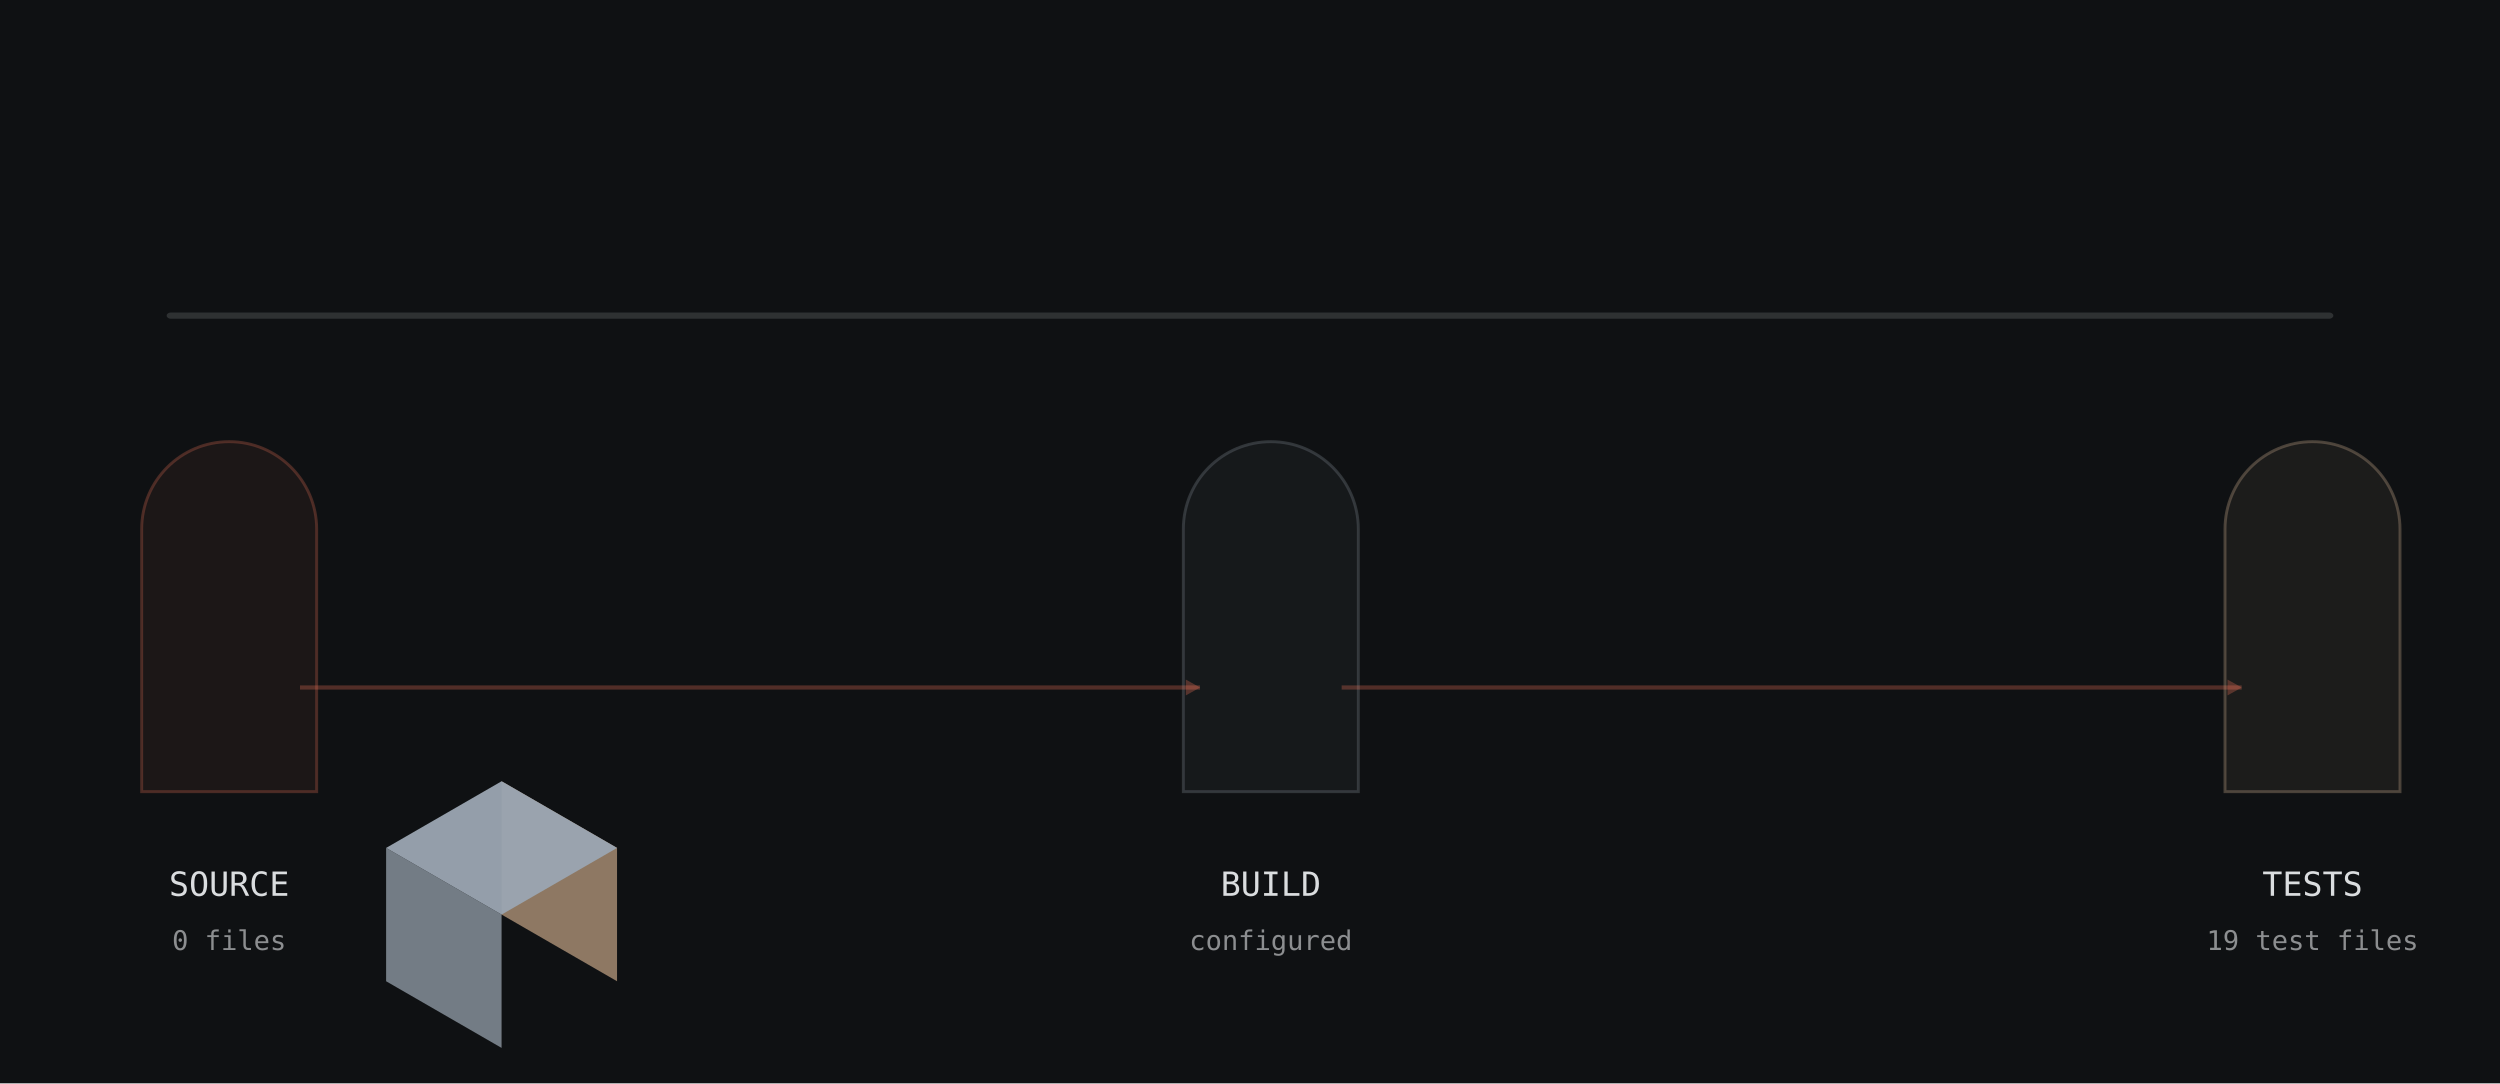
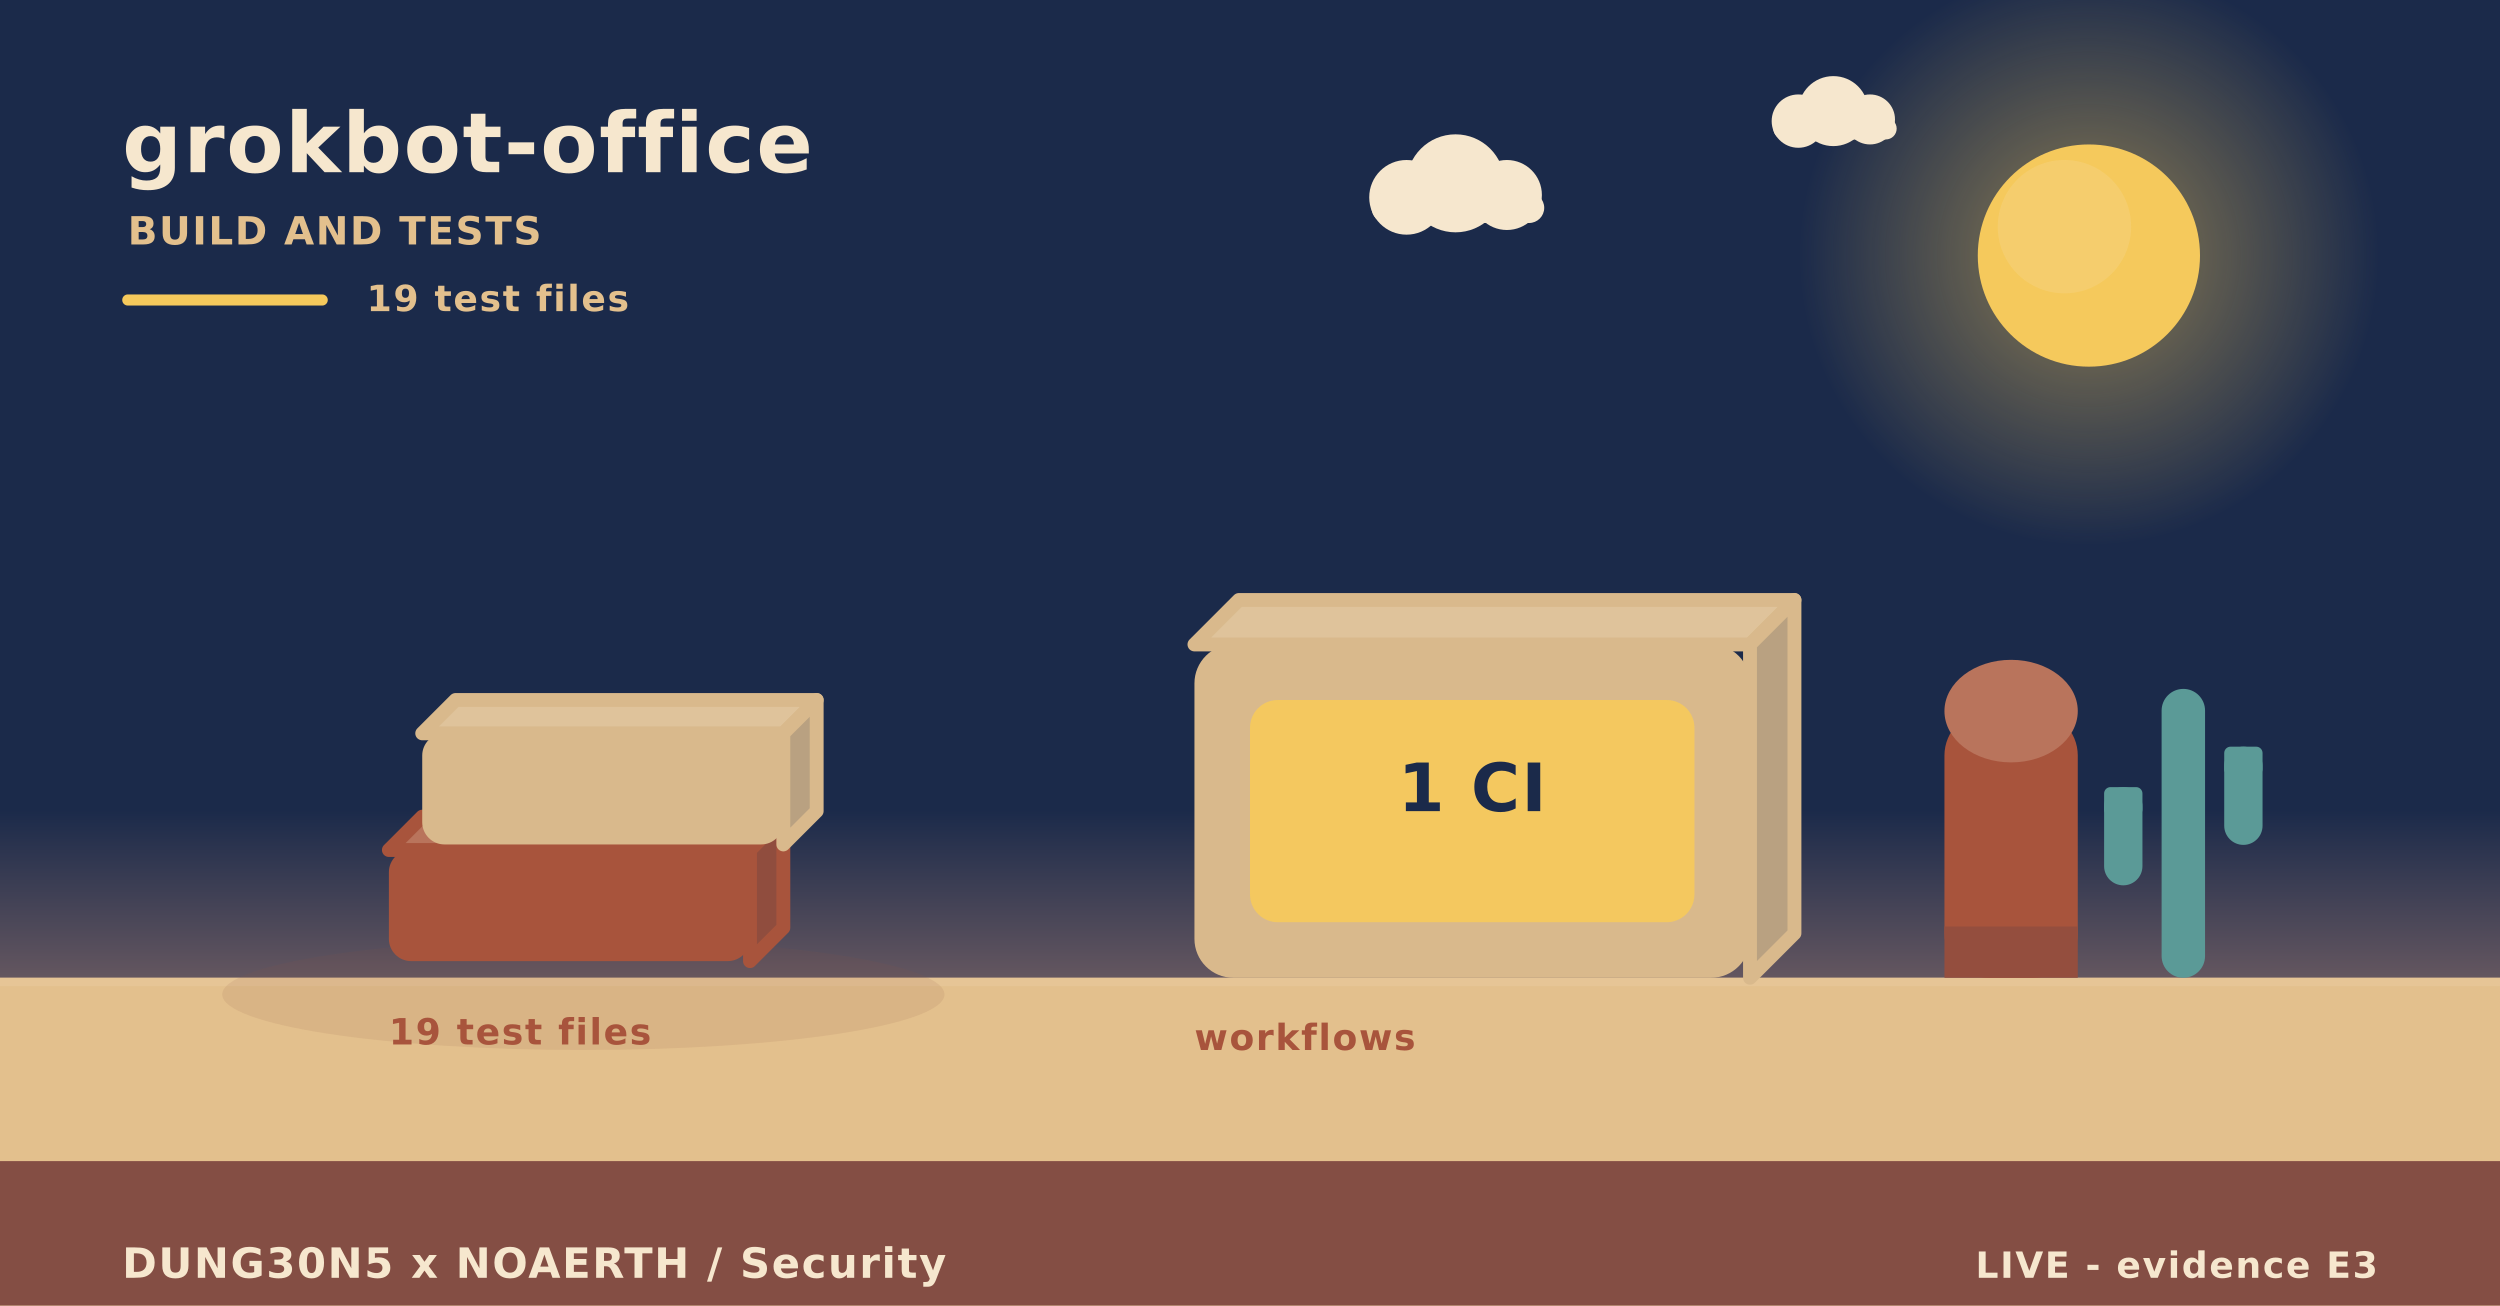
- <svg xmlns="http://www.w3.org/2000/svg" viewBox="0 0 1200 520" width="1200" height="520" role="img" aria-label="grokbot-office build evidence">
-   <rect width="1200" height="520" fill="#0f1113" />
-   <defs>
-     <linearGradient id="gb" x1="0" y1="0" x2="1" y2="1">
-       <stop offset="0%" stop-color="#ff7a5c" />
-       <stop offset="100%" stop-color="#9aa5b1" />
-     </linearGradient>
-   </defs>
-   <rect x="80.00" y="150.00" width="1040.00" height="3.00" rx="2.00" fill="rgba(241,243,245,0.140)" opacity="1.00" />
-   <path d="M68.00,380.00 L68.00,254.00 A42.00,42.00 0 0 1 152.00,254.00 L152.00,380.00 Z" fill="rgba(255,122,92,0.100)" opacity="0.55" stroke="rgba(255,122,92,0.450)" stroke-width="1.4" />
-   <polygon points="-192.26,189.00 -136.83,221.00 -136.83,157.00 -192.26,125.00" fill="#947d67" opacity="0.95" />
-   <polygon points="-247.68,221.00 -192.26,253.00 -192.26,189.00 -247.68,157.00" fill="#78818a" opacity="0.95" />
-   <polygon points="-192.26,125.00 -136.83,157.00 -192.26,189.00 -247.68,157.00" fill="#ff7a5c" opacity="0.95" />
-   <text x="110" y="430" font-family="ui-monospace,Menlo,monospace" font-size="16" fill="rgba(241,243,245,0.900)" text-anchor="middle">SOURCE</text>
-   <text x="110" y="456" font-family="ui-monospace,Menlo,monospace" font-size="13" fill="rgba(241,243,245,0.550)" text-anchor="middle">0 files</text>
-   <path d="M568.00,380.00 L568.00,254.00 A42.00,42.00 0 0 1 652.00,254.00 L652.00,380.00 Z" fill="rgba(154,165,177,0.100)" opacity="0.55" stroke="rgba(154,165,177,0.450)" stroke-width="1.4" />
-   <polygon points="240.76,439.00 296.18,471.00 296.18,407.00 240.76,375.00" fill="#947d67" opacity="0.95" />
-   <polygon points="185.33,471.00 240.76,503.00 240.76,439.00 185.33,407.00" fill="#78818a" opacity="0.95" />
-   <polygon points="240.76,375.00 296.18,407.00 240.76,439.00 185.33,407.00" fill="#9aa5b1" opacity="0.95" />
-   <text x="610" y="430" font-family="ui-monospace,Menlo,monospace" font-size="16" fill="rgba(241,243,245,0.900)" text-anchor="middle">BUILD</text>
-   <text x="610" y="456" font-family="ui-monospace,Menlo,monospace" font-size="13" fill="rgba(241,243,245,0.550)" text-anchor="middle">configured</text>
-   <line x1="144.00" y1="330.00" x2="576.00" y2="330.00" stroke="rgba(255,122,92,0.500)" stroke-width="2.00" opacity="0.55" />
-   <polygon points="576.00,330.00 569.20,326.20 569.20,333.80" fill="rgba(255,122,92,0.500)" opacity="0.55" />
-   <path d="M1068.00,380.00 L1068.00,254.00 A42.00,42.00 0 0 1 1152.00,254.00 L1152.00,380.00 Z" fill="rgba(255,216,177,0.100)" opacity="0.55" stroke="rgba(255,216,177,0.450)" stroke-width="1.4" />
-   <polygon points="673.77,689.00 729.19,721.00 729.19,657.00 673.77,625.00" fill="#947d67" opacity="0.95" />
-   <polygon points="618.34,721.00 673.77,753.00 673.77,689.00 618.34,657.00" fill="#78818a" opacity="0.95" />
-   <polygon points="673.77,625.00 729.19,657.00 673.77,689.00 618.34,657.00" fill="#ffd8b1" opacity="0.95" />
-   <text x="1110" y="430" font-family="ui-monospace,Menlo,monospace" font-size="16" fill="rgba(241,243,245,0.900)" text-anchor="middle">TESTS</text>
-   <text x="1110" y="456" font-family="ui-monospace,Menlo,monospace" font-size="13" fill="rgba(241,243,245,0.550)" text-anchor="middle">19 test files</text>
-   <line x1="644.00" y1="330.00" x2="1076.00" y2="330.00" stroke="rgba(255,122,92,0.500)" stroke-width="2.00" opacity="0.55" />
-   <polygon points="1076.00,330.00 1069.20,326.20 1069.20,333.80" fill="rgba(255,122,92,0.500)" opacity="0.55" />
+ <svg xmlns="http://www.w3.org/2000/svg" width="900" height="470" viewBox="0 0 900 470" role="img" aria-label="grokbot-office - how it is verified">
+   <linearGradient id="skyb" x1="0" y1="0" x2="0" y2="1">
+     <stop offset="0" stop-color="#1b2a4a" />
+     <stop offset="0.62" stop-color="#1b2a4a" />
+     <stop offset="1" stop-color="#f3ad8a" />
+   </linearGradient>
+   <rect width="900" height="470" fill="url(#skyb)" />
+   <radialGradient id="sunb">
+     <stop offset="0.35" stop-color="#f5c95c" stop-opacity="0.34" />
+     <stop offset="1" stop-color="#f5c95c" stop-opacity="0" />
+   </radialGradient>
+   <circle cx="752" cy="92" r="104" fill="url(#sunb)" />
+   <circle cx="752" cy="92" r="40" fill="#f5c95c" />
+   <circle cx="743.2" cy="81.6" r="24" fill="#f5d27e" opacity="0.5" />
+   <g>
+     <circle cx="524" cy="66" r="17.64" fill="#f6e7ce" />
+     <circle cx="506.36" cy="71.04" r="13.44" fill="#f6e7ce" />
+     <circle cx="542.48" cy="70.2" r="12.6" fill="#f6e7ce" />
+     <rect x="493.76" y="69.36" width="62.16" height="10.92" rx="5.46" fill="#f6e7ce" />
+   </g>
+   <g>
+     <circle cx="660" cy="40" r="12.6" fill="#f6e7ce" />
+     <circle cx="647.4" cy="43.6" r="9.6" fill="#f6e7ce" />
+     <circle cx="673.2" cy="43" r="9" fill="#f6e7ce" />
+     <rect x="638.4" y="42.4" width="44.4" height="7.8" rx="3.9" fill="#f6e7ce" />
+   </g>
+   <rect x="0" y="352" width="900" height="118" fill="#e3c08d" />
+   <rect x="0" y="352" width="900" height="3" fill="#e6c596" />
+   <text x="44" y="62" font-family="Verdana,DejaVu Sans,sans-serif" font-size="30" font-weight="700" letter-spacing="0.6" fill="#f6e7ce" text-anchor="start">grokbot-office</text>
+   <text x="46" y="88" font-family="Verdana,DejaVu Sans,sans-serif" font-size="14" font-weight="700" letter-spacing="0.6" fill="#e3c08d" text-anchor="start">BUILD AND TESTS</text>
+   <rect x="44" y="106" width="74" height="4" rx="2" fill="#f5c95c" />
+   <text x="132" y="112" font-family="Verdana,DejaVu Sans,sans-serif" font-size="13" font-weight="700" letter-spacing="0.6" fill="#e3c08d" text-anchor="start">19 test files</text>
+   <ellipse cx="210" cy="358" rx="130" ry="20" fill="rgba(138,90,68,0.11)" />
+   <path d="M140,306 L270,306 L282,294 L152,294 Z" fill="#b9745c" stroke="#a8543c" stroke-width="5" stroke-linejoin="round" />
+   <path d="M270,306 L282,294 L282,334 L270,346 Z" fill="#904d3e" stroke="#a8543c" stroke-width="5" stroke-linejoin="round" />
+   <rect x="140" y="306" width="130" height="40" rx="8" fill="#a8543c" />
+   <path d="M152,264 L282,264 L294,252 L164,252 Z" fill="#dfc39b" stroke="#d9b98c" stroke-width="5" stroke-linejoin="round" />
+   <path d="M282,264 L294,252 L294,292 L282,304 Z" fill="#b9a181" stroke="#d9b98c" stroke-width="5" stroke-linejoin="round" />
+   <rect x="152" y="264" width="130" height="40" rx="8" fill="#d9b98c" />
+   <text x="140" y="376" font-family="Verdana,DejaVu Sans,sans-serif" font-size="13" font-weight="700" letter-spacing="0.6" fill="#a8543c" text-anchor="start">19 test files</text>
+   <path d="M430,232 L630,232 L646,216 L446,216 Z" fill="#dfc39b" stroke="#d9b98c" stroke-width="5" stroke-linejoin="round" />
+   <path d="M630,232 L646,216 L646,336 L630,352 Z" fill="#b9a181" stroke="#d9b98c" stroke-width="5" stroke-linejoin="round" />
+   <rect x="430" y="232" width="200" height="120" rx="14" fill="#d9b98c" />
+   <rect x="450" y="252" width="160" height="80" rx="10" fill="#f5c95c" opacity="0.94" />
+   <text x="530" y="292" font-family="Verdana,DejaVu Sans,sans-serif" font-size="24" font-weight="700" letter-spacing="0.6" fill="#1b2a4a" text-anchor="middle">1 CI</text>
+   <text x="430" y="378" font-family="Verdana,DejaVu Sans,sans-serif" font-size="13" font-weight="700" letter-spacing="0.6" fill="#a8543c" text-anchor="start">workflows</text>
+   <rect x="700" y="256" width="48" height="96" rx="16" fill="#a8543c" />
+   <ellipse cx="724" cy="256" rx="24" ry="18.46" fill="#b9745c" />
+   <rect x="700" y="333.54" width="48" height="18.46" fill="#944e3e" />
+   <rect x="778.18" y="248" width="15.64" height="104" rx="7.82" fill="#5b9a97" />
+   <rect x="757.48" y="283.36" width="13.8" height="35.36" rx="6.9" fill="#5b9a97" />
+   <rect x="757.48" y="283.36" width="13.8" height="10.4" rx="2.3" fill="#5b9a97" />
+   <rect x="800.72" y="268.8" width="13.8" height="35.36" rx="6.9" fill="#5b9a97" />
+   <rect x="800.72" y="268.8" width="13.8" height="10.4" rx="2.3" fill="#5b9a97" />
+   <rect x="0" y="418" width="900" height="52" rx="0" fill="#7e4740" opacity="0.94" />
+   <text x="44" y="460" font-family="Verdana,DejaVu Sans,sans-serif" font-size="15" font-weight="700" letter-spacing="0.6" fill="#f6e7ce" text-anchor="start">DUNG30N5 x NOAERTH  /  Security</text>
+   <text x="856" y="460" font-family="Verdana,DejaVu Sans,sans-serif" font-size="13" font-weight="700" letter-spacing="0.6" fill="#f6e7ce" text-anchor="end">LIVE  -  evidence E3</text>
</svg>
